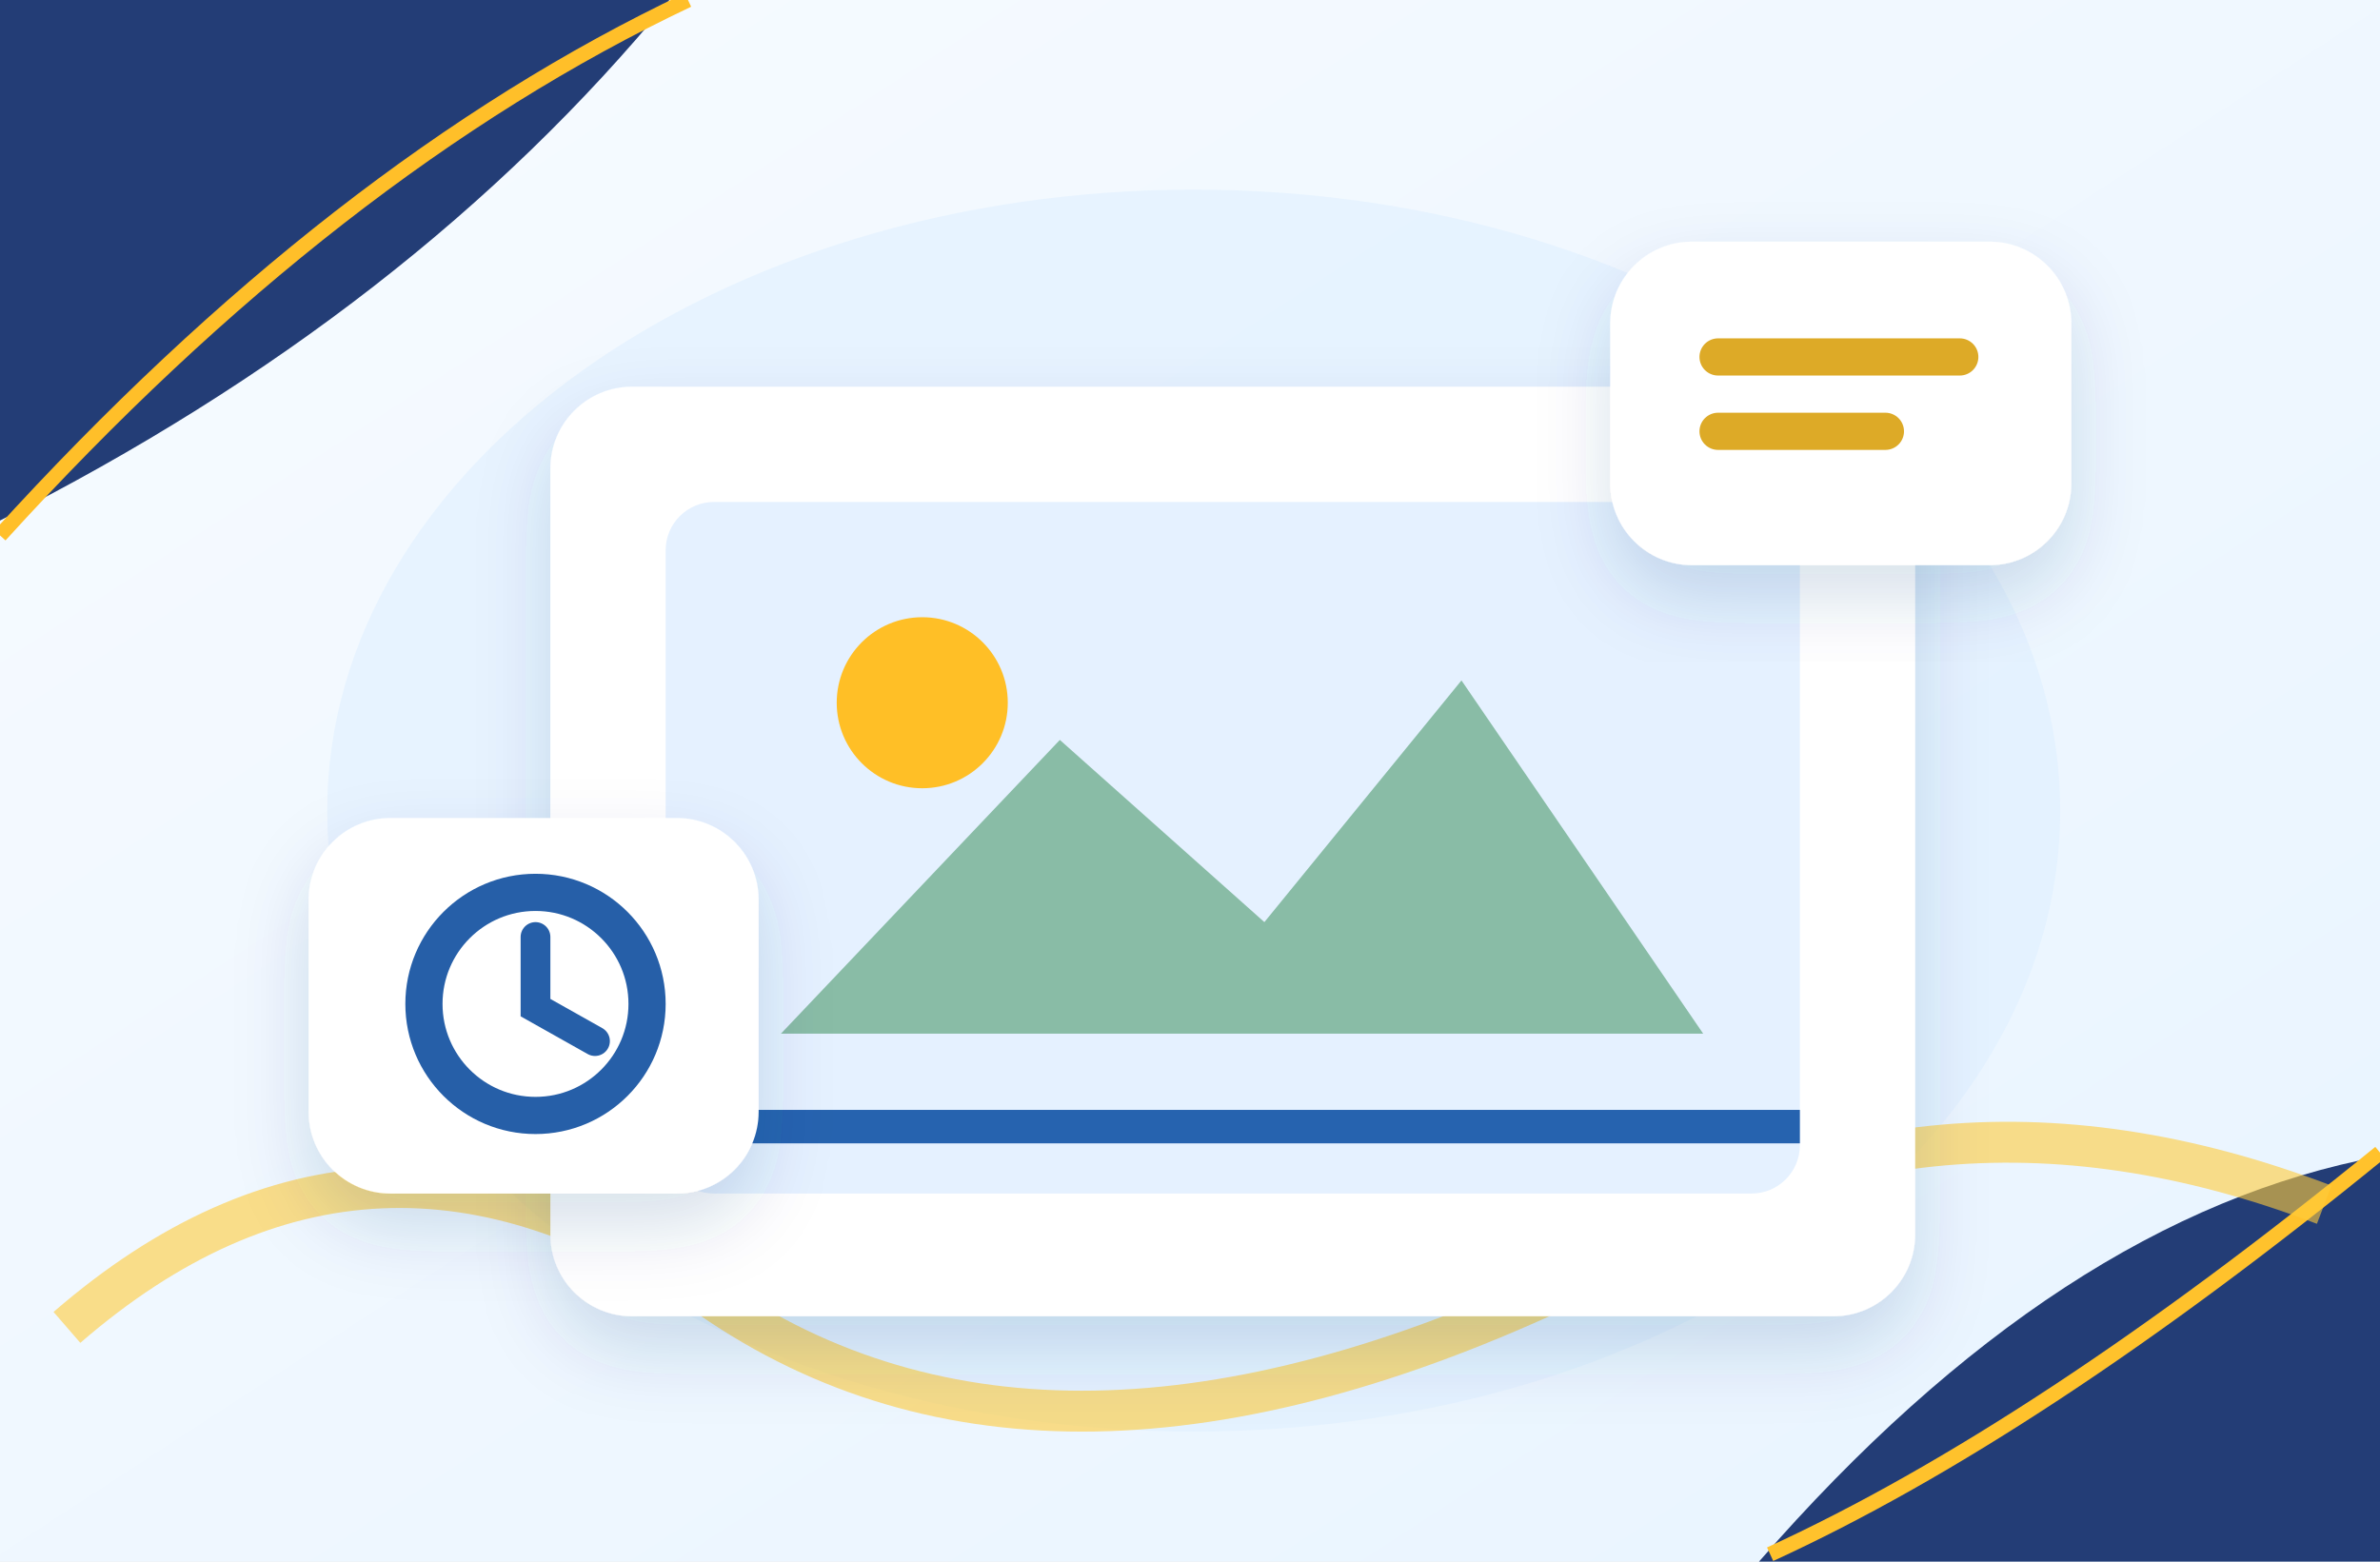
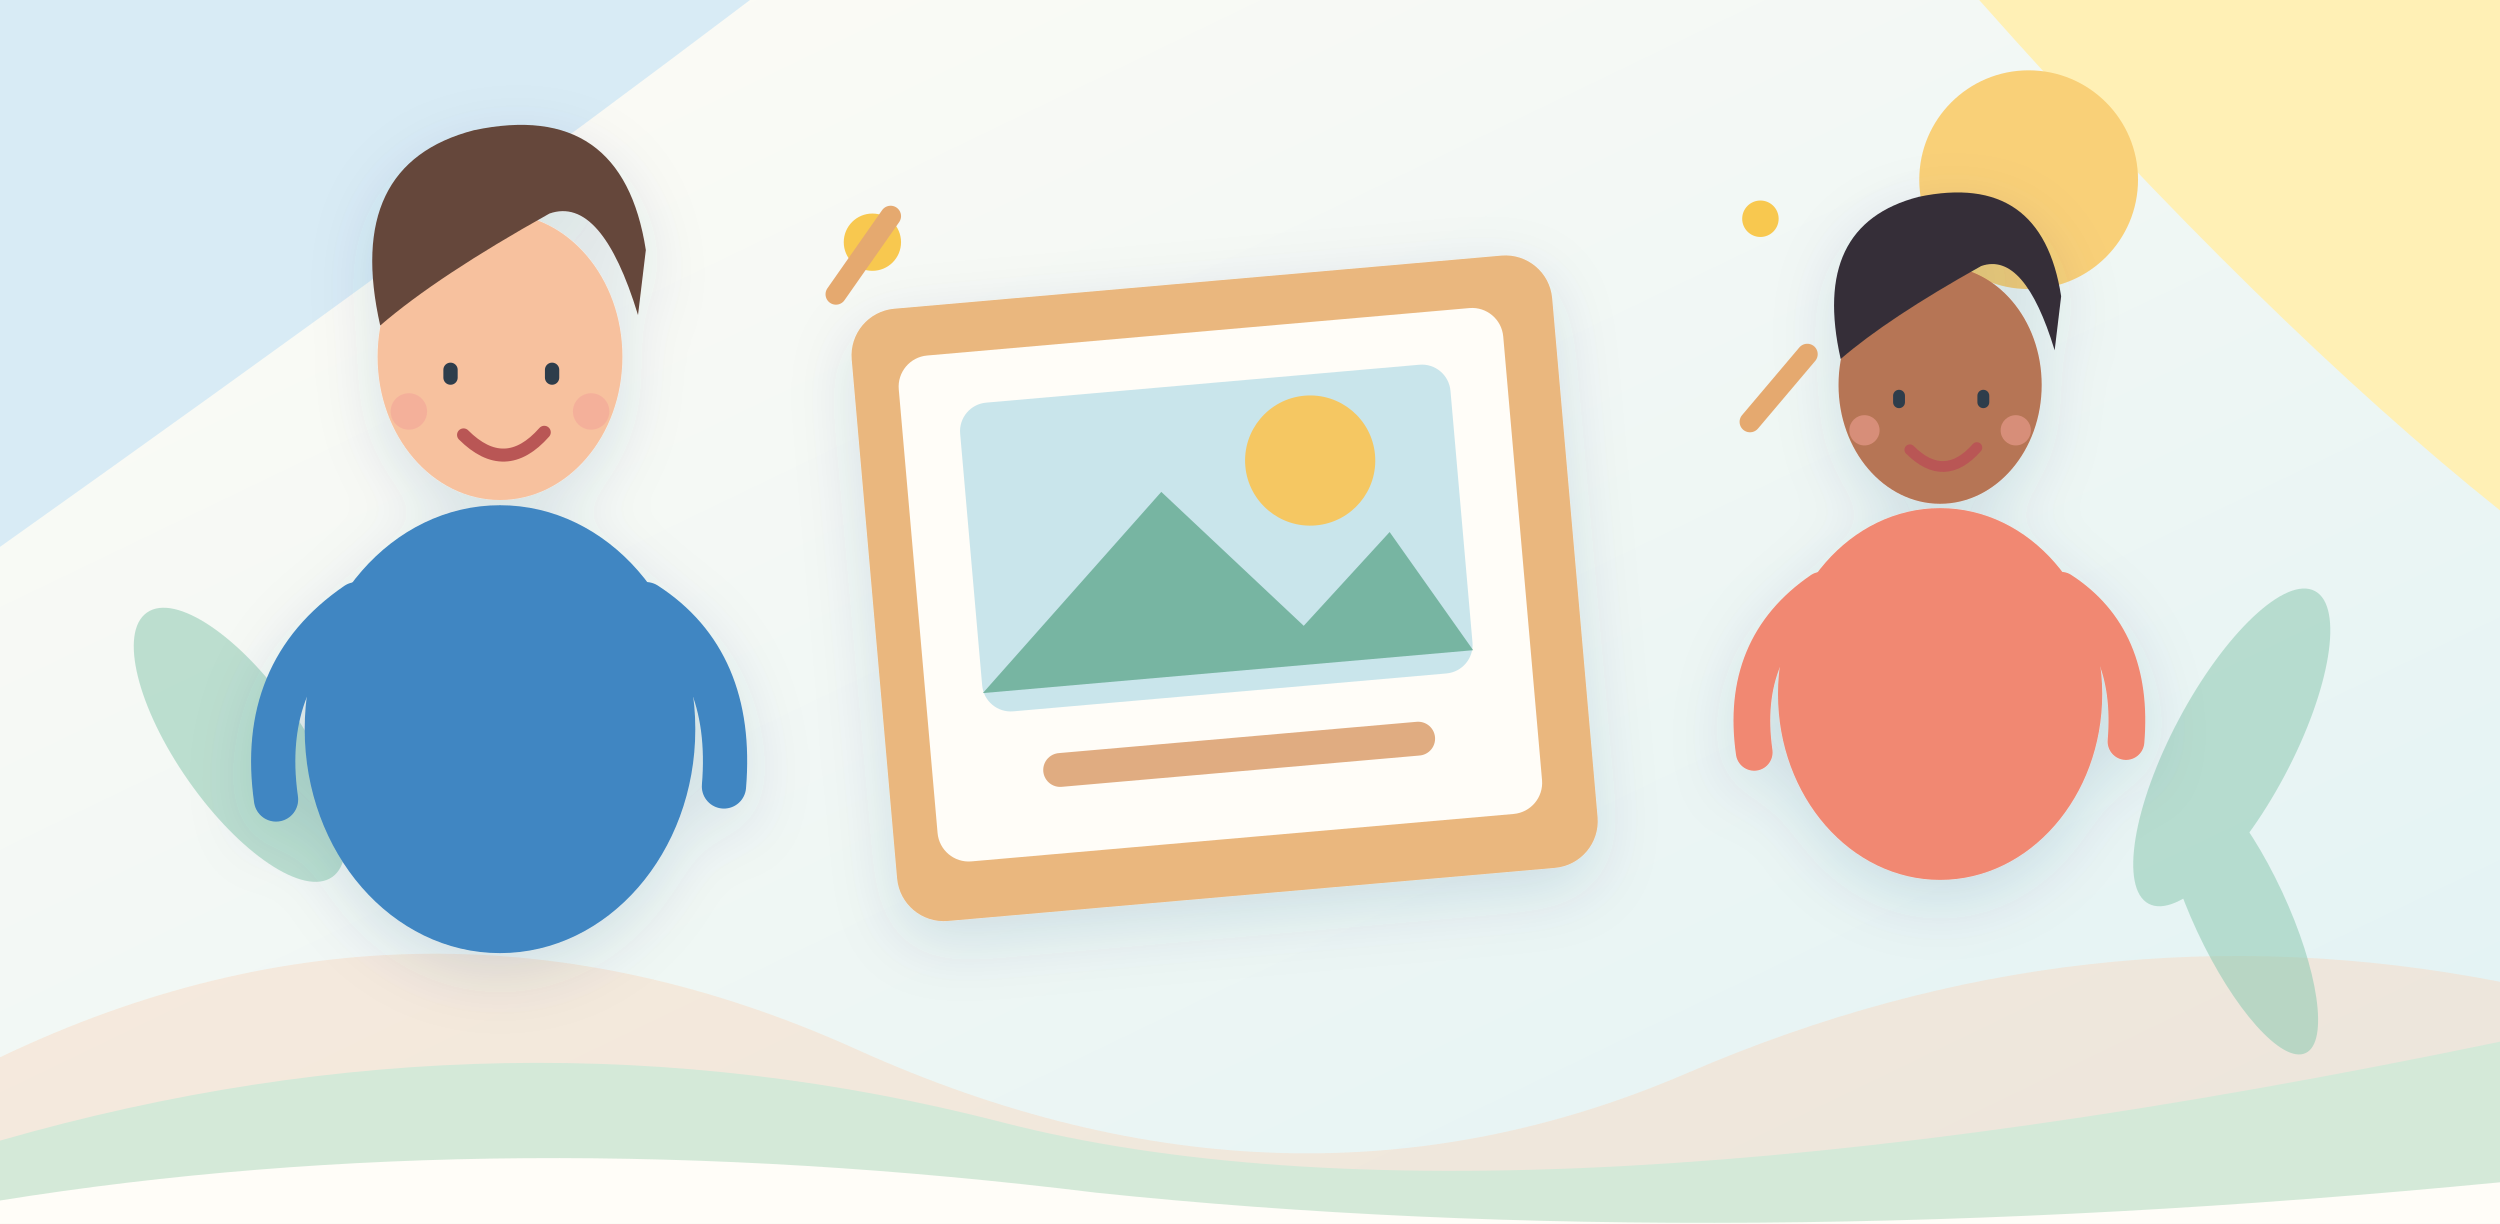
- <svg xmlns="http://www.w3.org/2000/svg" viewBox="0 0 640 420">
+ <svg xmlns="http://www.w3.org/2000/svg" viewBox="0 0 960 470" role="img" aria-label="Ilustração alegre da comunidade escolar">
  <defs>
-     <linearGradient id="bg" x1="0" x2="1" y1="0" y2="1">
-       <stop stop-color="#f7fbff" />
-       <stop offset="1" stop-color="#e8f4ff" />
+     <linearGradient id="bg" x2="1" y2="1">
+       <stop stop-color="#FFFCF5" />
+       <stop offset="1" stop-color="#E1F2F4" />
    </linearGradient>
-     <filter id="s" x="-25%" y="-30%" width="150%" height="160%">
-       <feDropShadow dx="0" dy="9" stdDeviation="10" flood-color="#1b3a79" flood-opacity=".16" />
+     <filter id="sh">
+       <feDropShadow dx="0" dy="8" stdDeviation="12" flood-color="#1D4978" flood-opacity=".13" />
    </filter>
  </defs>
-   <rect width="640" height="420" fill="url(#bg)" />
-   <path d="M0 0h180Q111 84 0 140Z" fill="#233d76" />
-   <path d="M0 144Q90 45 185 0" stroke="#ffbf29" stroke-width="4" fill="none" />
-   <path d="M640 420H473q81-93 167-109Z" fill="#233d76" />
-   <path d="M640 310Q548 385 476 418" stroke="#ffc22c" stroke-width="4" fill="none" />
-   <ellipse cx="321" cy="218" rx="233" ry="167" fill="#dceeff" opacity=".52" />
-   <path d="M18 357Q100 286 191 349T423 345q92-63 202-21" stroke="#ffcb3a" stroke-width="11" fill="none" opacity=".6" />
-   <g filter="url(#s)">
-     <rect x="148" y="104" width="367" height="250" rx="22" fill="#fff" />
-     <rect x="179" y="135" width="305" height="186" rx="13" fill="#e5f1ff" />
-     <path d="M210 278l75-79 55 49 53-65 65 95" fill="#89bca6" />
-     <circle cx="248" cy="189" r="23" fill="#ffbf27" />
-     <path d="M178 303h306" stroke="#2763af" stroke-width="9" />
+   <rect width="960" height="470" fill="url(#bg)" />
+   <path d="M0 0h288Q169 90 0 210Z" fill="#D8EBF5" />
+   <path d="M960 0H760Q870 124 960 196Z" fill="#FFF0B5" />
+   <circle cx="779" cy="69" r="42" fill="#F9D078" />
+   <path d="M0 406Q163 328 329 403T648 412T960 377V470H0Z" fill="#F9D7BE" opacity=".45" />
+   <path d="M0 438Q195 382 385 431T960 400V470H0Z" fill="#D4E9D8" />
+   <g opacity=".55" fill="#8CC9B1">
+     <ellipse cx="92" cy="286" rx="24" ry="62" transform="rotate(-35 92 286)" />
+     <ellipse cx="857" cy="287" rx="23" ry="68" transform="rotate(28 857 287)" />
+     <ellipse cx="860" cy="350" rx="18" ry="60" transform="rotate(-25 860 350)" />
  </g>
-   <g filter="url(#s)">
-     <rect x="83" y="220" width="121" height="101" rx="22" fill="#fff" />
+   <g filter="url(#sh)">
+     <g transform="translate(192 130) scale(1)">
+       <ellipse cx="0" cy="150" rx="75" ry="86" fill="#3F86C2" />
+       <path d="M-55 102q-38 26-31 75M56 102q34 22 30 70" fill="none" stroke="#3F86C2" stroke-width="17" stroke-linecap="round" />
+       <ellipse cy="7" cx="0" rx="47" ry="55" fill="#F7C19E" />
+       <path d="M-46-5q-14-62 36-75 57-12 66 46l-3 25Q39-55 19-48q-43 24-65 43" fill="#65473A" />
+       <path d="M-19 12v3m39-3v3" fill="none" stroke="#2E3D4C" stroke-width="5.5" stroke-linecap="round" />
+       <path d="M-14 37q16 16 31-1" fill="none" stroke="#B95655" stroke-width="5" stroke-linecap="round" />
+       <circle cx="-35" cy="28" r="7" fill="#F3A298" opacity=".55" />
+       <circle cx="35" cy="28" r="7" fill="#F3A298" opacity=".55" />
+     </g>
+     <g transform="translate(745 142) scale(0.83)">
+       <ellipse cx="0" cy="150" rx="75" ry="86" fill="#F18872" />
+       <path d="M-55 102q-38 26-31 75M56 102q34 22 30 70" fill="none" stroke="#F18872" stroke-width="17" stroke-linecap="round" />
+       <ellipse cy="7" cx="0" rx="47" ry="55" fill="#B67554" />
+       <path d="M-46-5q-14-62 36-75 57-12 66 46l-3 25Q39-55 19-48q-43 24-65 43" fill="#342F39" />
+       <path d="M-19 12v3m39-3v3" fill="none" stroke="#2E3D4C" stroke-width="5.5" stroke-linecap="round" />
+       <path d="M-14 37q16 16 31-1" fill="none" stroke="#B95655" stroke-width="5" stroke-linecap="round" />
+       <circle cx="-35" cy="28" r="7" fill="#F3A298" opacity=".55" />
+       <circle cx="35" cy="28" r="7" fill="#F3A298" opacity=".55" />
+     </g>
+     <g transform="translate(469 223) rotate(-5)">
+       <rect x="-134" y="-115" width="270" height="236" rx="18" fill="#EAB77E" />
+       <rect x="-117" y="-96" width="233" height="195" rx="12" fill="#FFFDF8" />
+       <rect x="-95" y="-76" width="189" height="119" rx="11" fill="#C9E5EB" />
+       <circle cx="38" cy="-43" r="25" fill="#F5C762" />
+       <path d="M-95 35-20-36 30 20 66-13 94 35" fill="#77B5A2" />
+       <path d="M-68 67h138" stroke="#E0AC81" stroke-width="13" stroke-linecap="round" />
+     </g>
  </g>
-   <circle cx="144" cy="270" r="30" stroke="#265fa8" stroke-width="10" fill="none" />
-   <path d="M144 252v19l16 9" stroke="#265fa8" stroke-width="8" stroke-linecap="round" fill="none" />
-   <rect x="433" y="65" width="124" height="87" rx="22" fill="#fff" filter="url(#s)" />
-   <path d="M462 96h65m-65 20h45" stroke="#ddaa27" stroke-width="10" stroke-linecap="round" />
+   <g fill="#F8C84F">
+     <circle cx="335" cy="93" r="11" />
+     <circle cx="676" cy="84" r="7" />
+   </g>
+   <path d="M321 113l21-30m330 79 22-26" stroke="#E5A96F" stroke-width="8" stroke-linecap="round" />
+   <path d="M0 461q193-31 421-3 239 25 539-4v16H0Z" fill="#FFFDF8" />
</svg>
